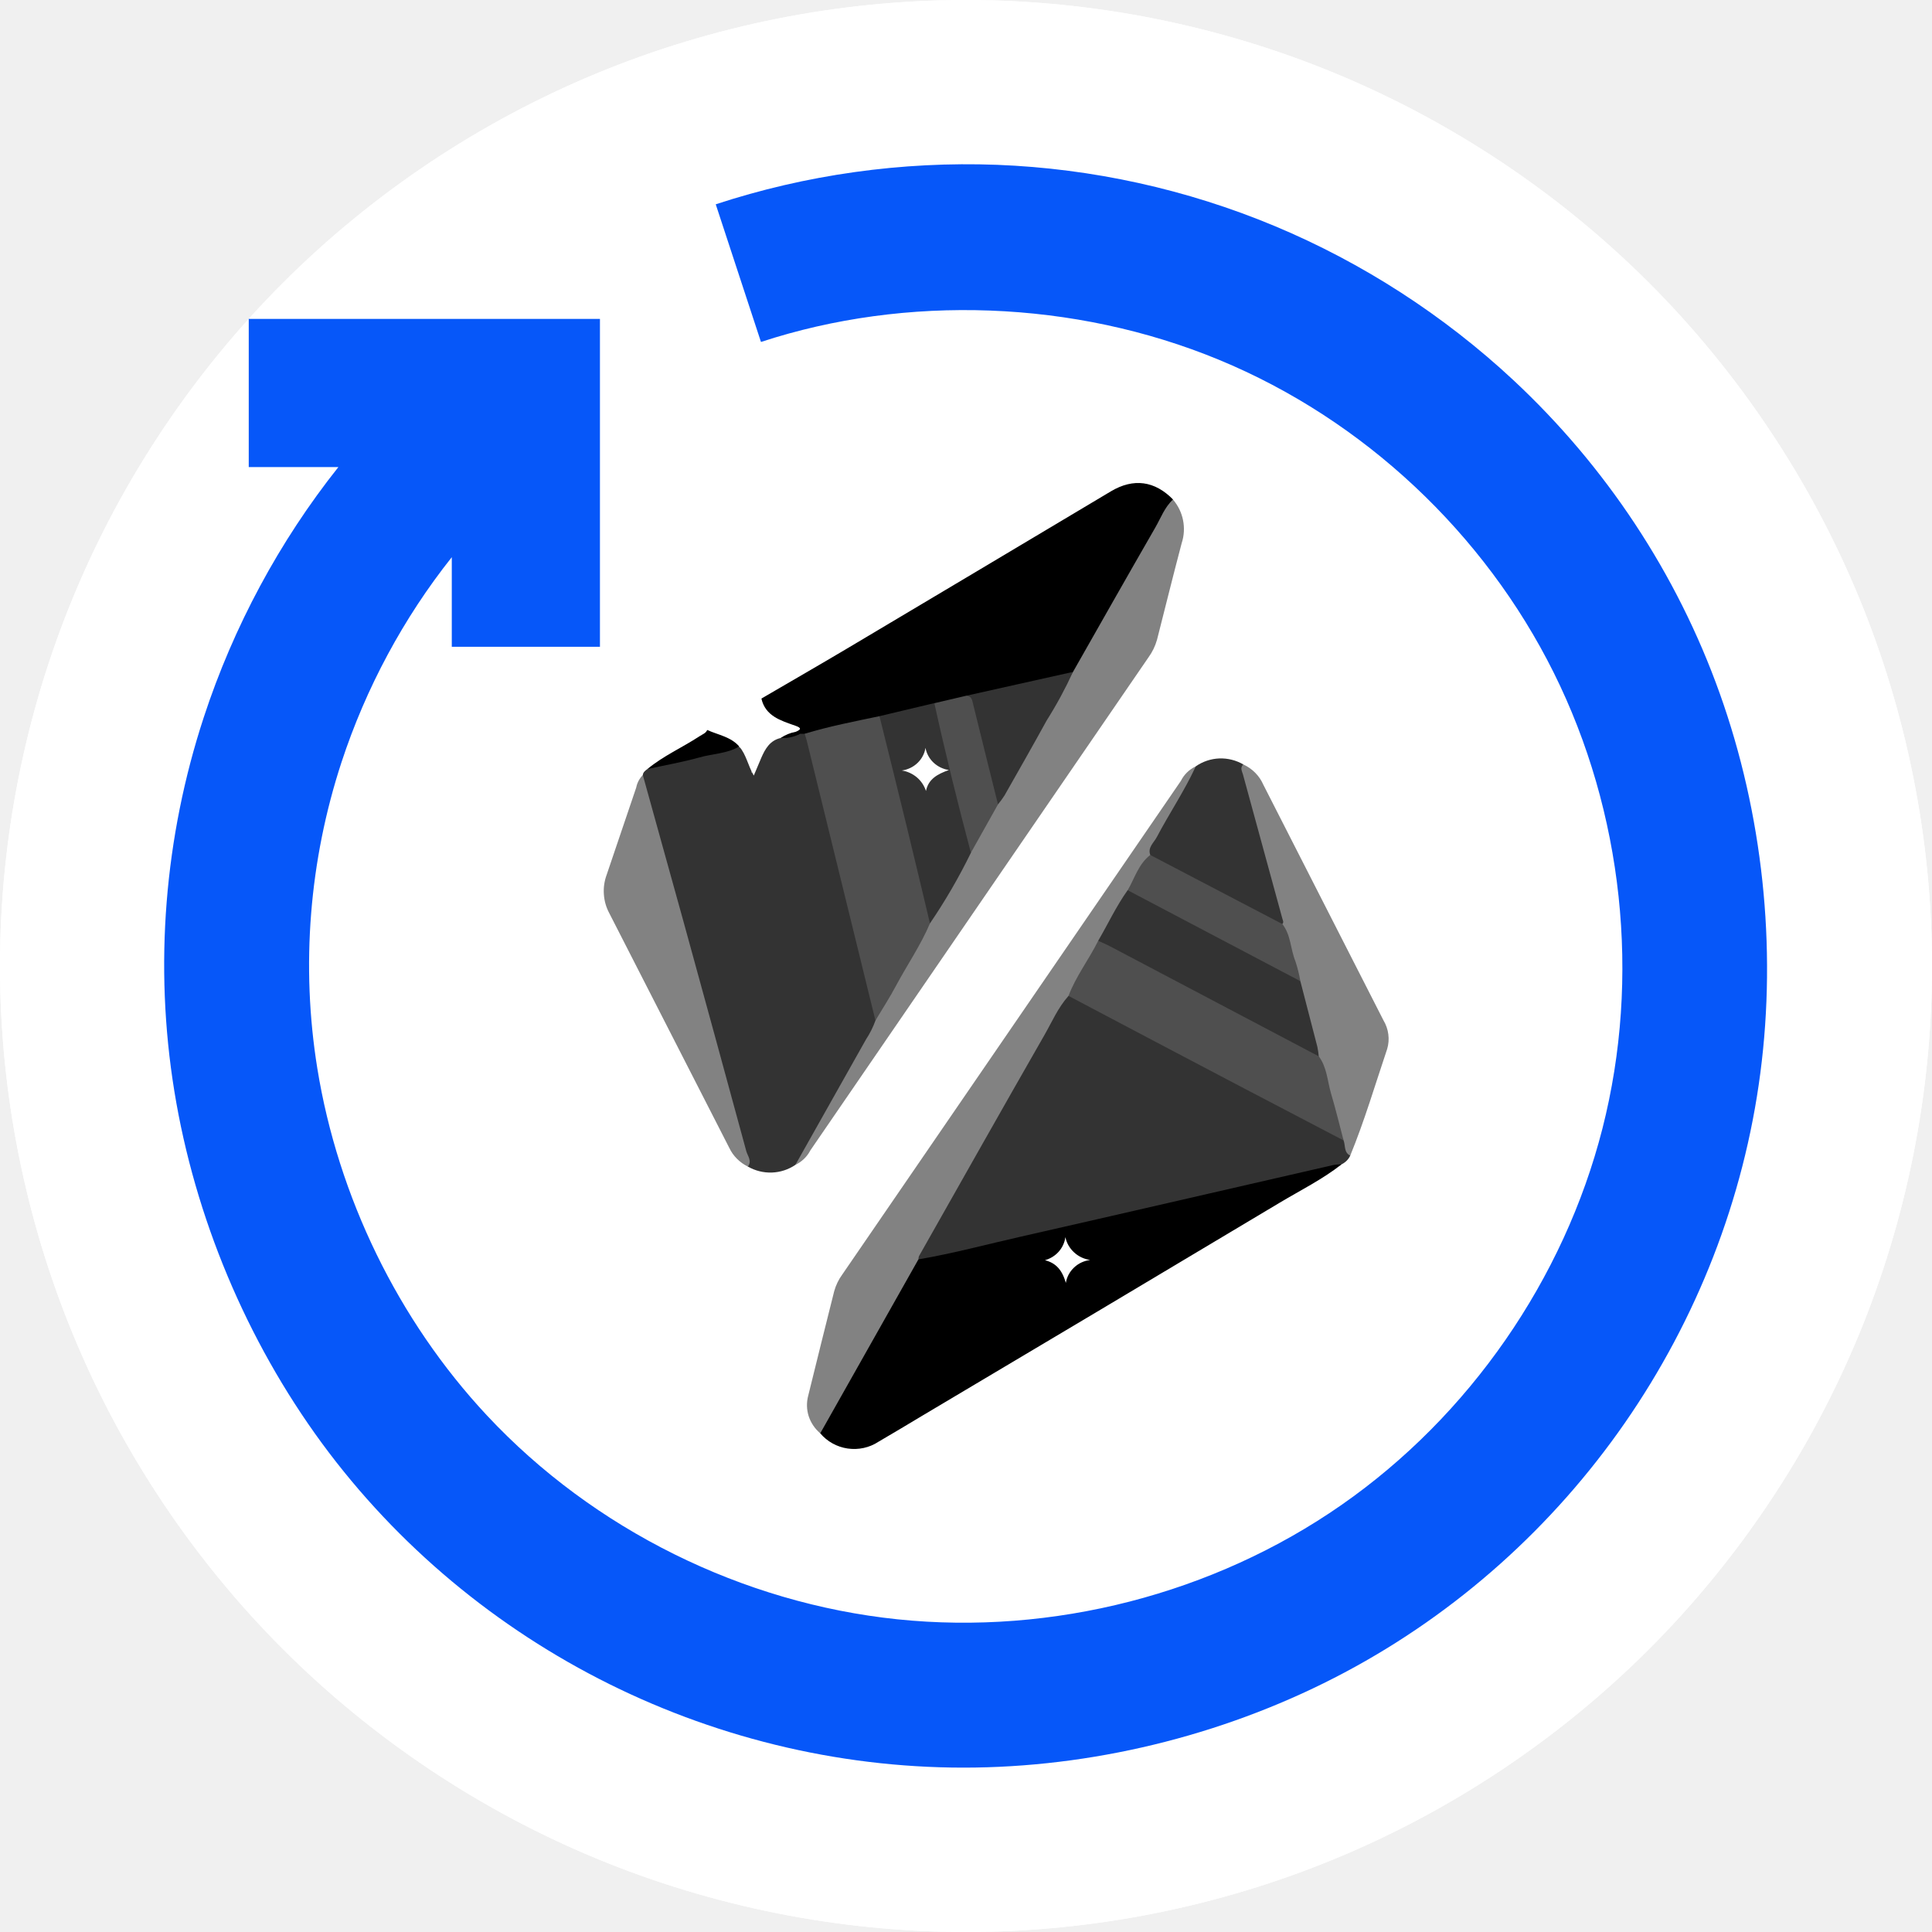
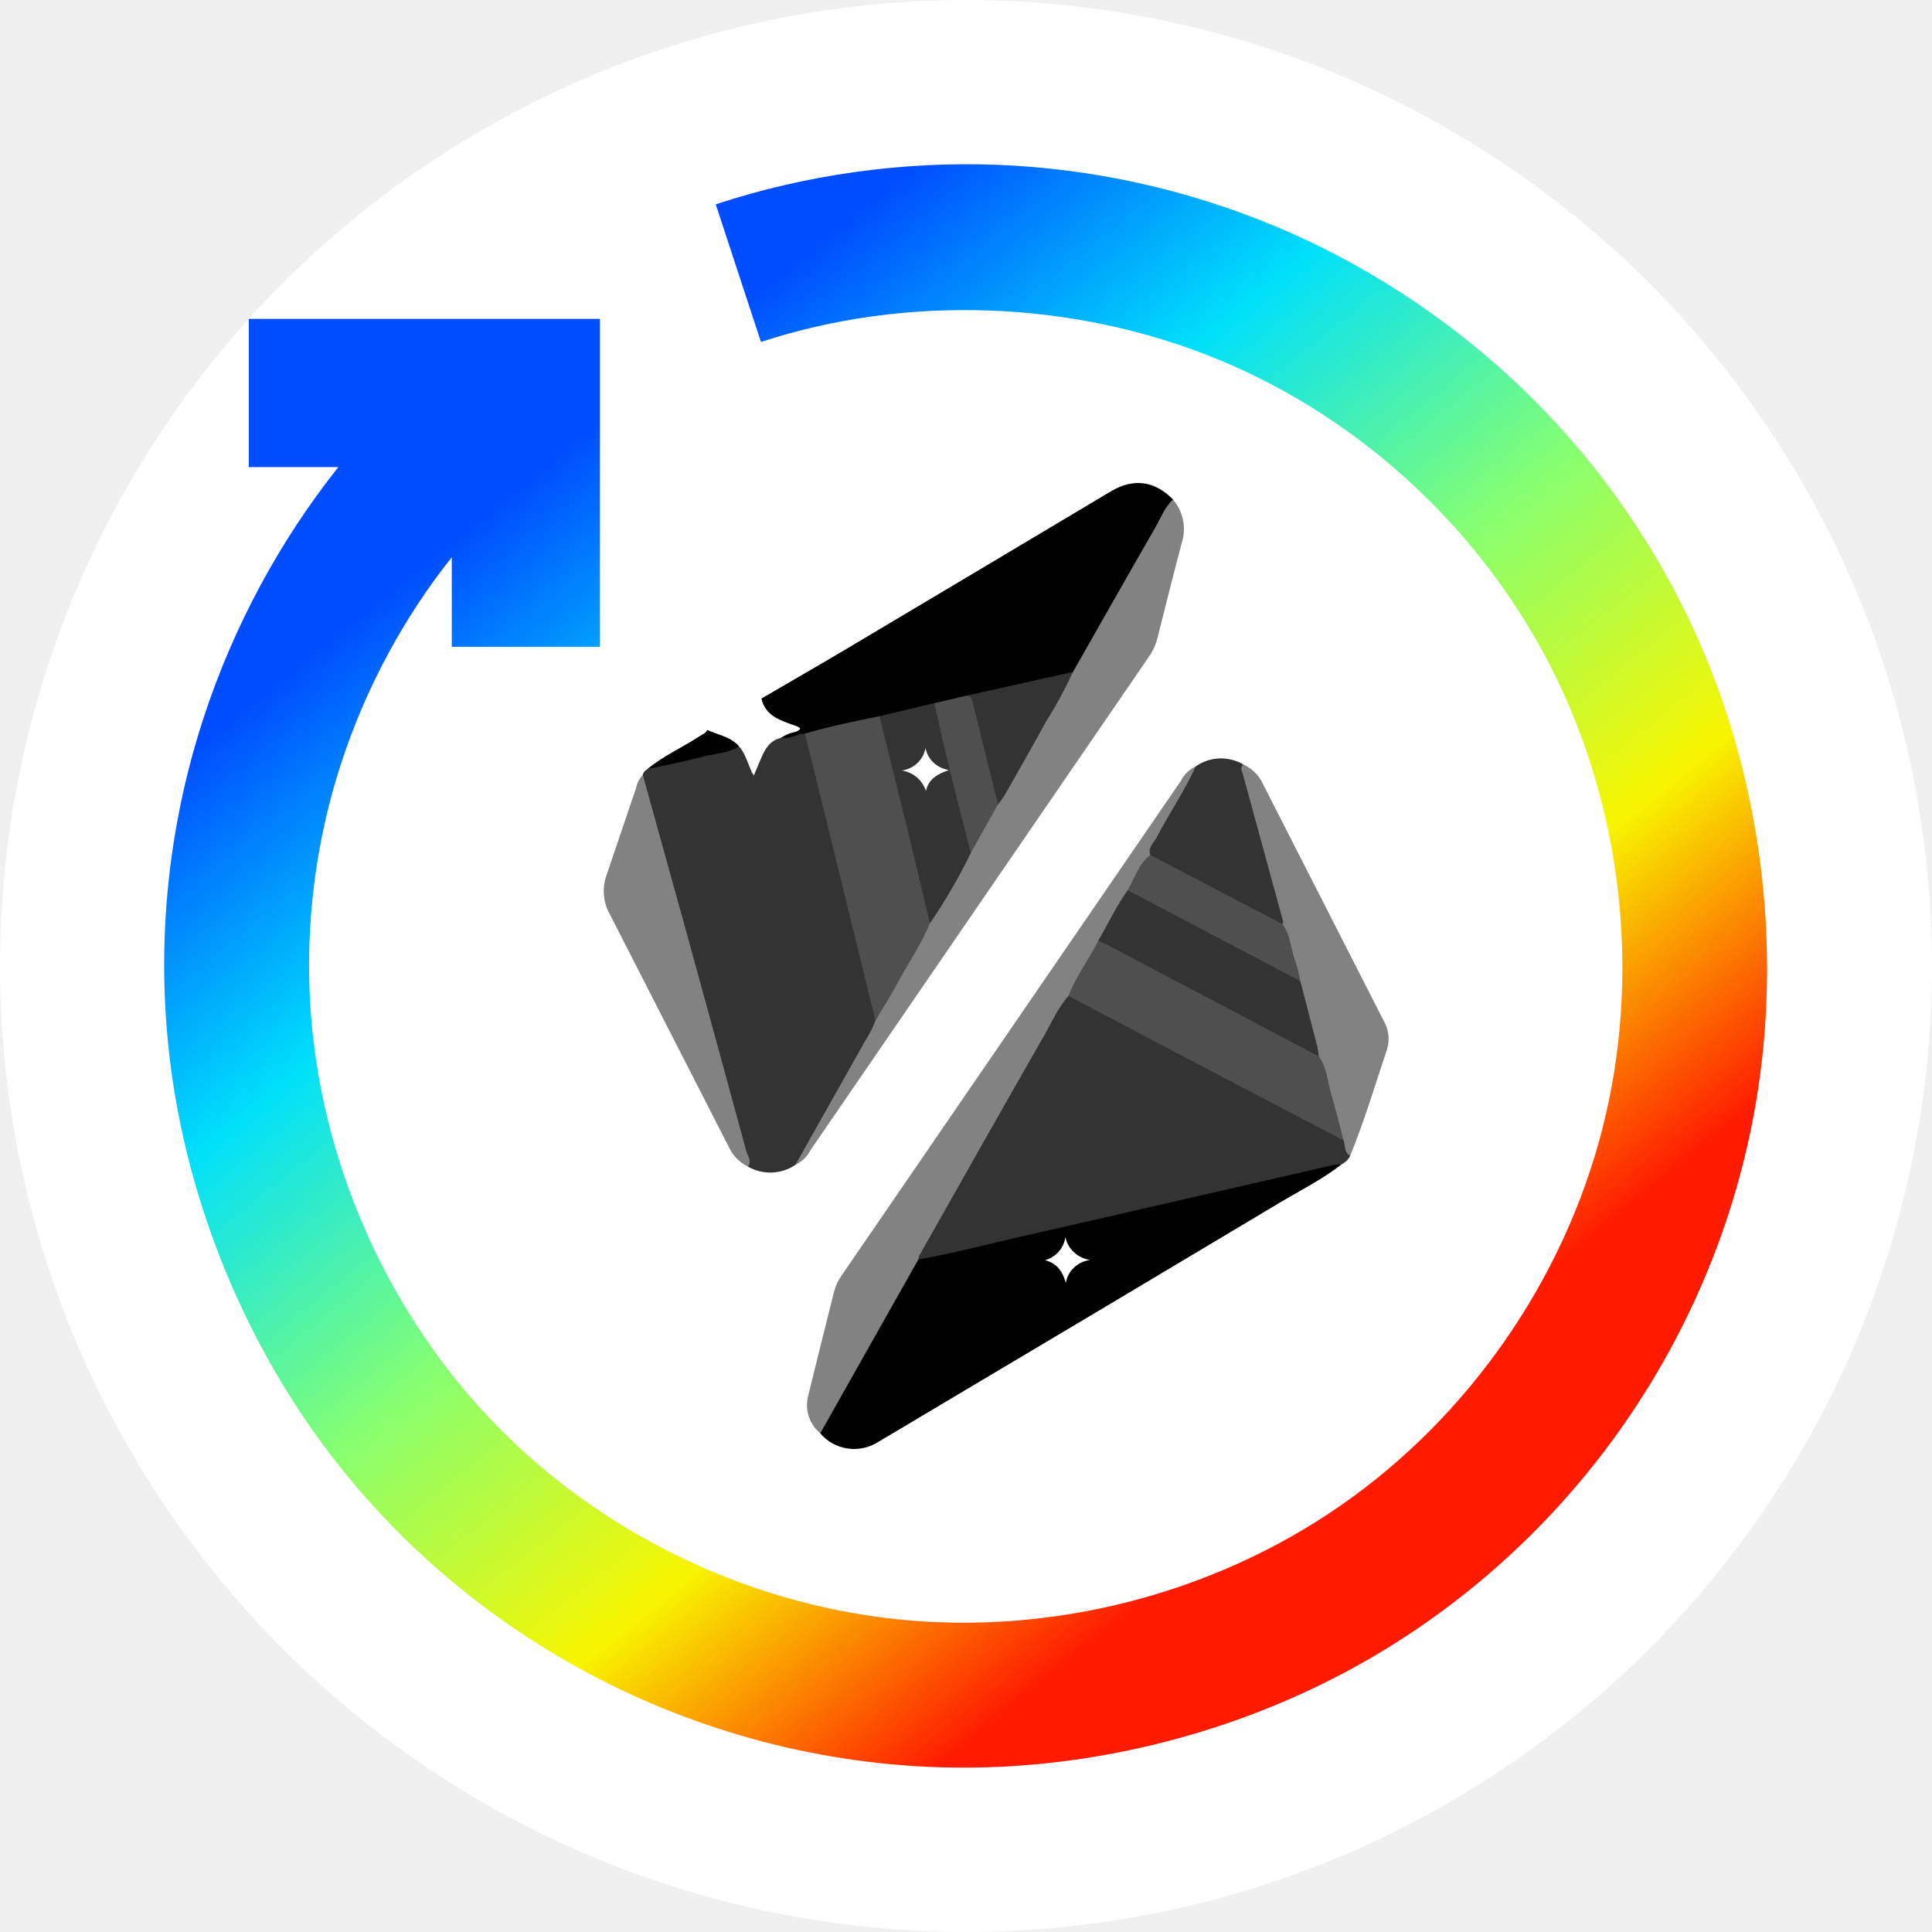
<svg xmlns="http://www.w3.org/2000/svg" width="32" height="32" viewBox="0 0 32 32" fill="none">
  <path fill-rule="evenodd" clip-rule="evenodd" d="M32 16C32 13.906 31.583 11.812 30.782 9.877C29.98 7.942 28.794 6.167 27.314 4.686C25.833 3.205 24.058 2.02 22.123 1.218C20.188 0.417 18.094 0 16 0C13.906 0 11.812 0.417 9.877 1.218C7.942 2.02 6.167 3.205 4.686 4.686C3.205 6.167 2.019 7.942 1.218 9.877C0.416 11.812 0 13.906 0 16C0 18.094 0.416 20.188 1.218 22.123C2.019 24.058 3.205 25.833 4.686 27.314C6.167 28.795 7.942 29.981 9.877 30.782C11.812 31.583 13.906 32 16 32C18.094 32 20.188 31.583 22.123 30.782C24.058 29.981 25.833 28.795 27.314 27.314C28.794 25.833 29.98 24.058 30.782 22.123C31.583 20.188 32 18.094 32 16Z" fill="white" />
-   <path fill-rule="evenodd" clip-rule="evenodd" d="M11.855 3.384C13.345 2.894 14.938 2.67 16.516 2.73C18.094 2.791 19.658 3.136 21.113 3.744C22.568 4.352 23.915 5.223 25.067 6.297C26.592 7.719 27.775 9.497 28.485 11.487C29.195 13.476 29.431 15.676 29.157 17.771C28.884 19.866 28.1 21.855 26.914 23.566C25.728 25.277 24.14 26.708 22.274 27.7C20.409 28.692 18.266 29.244 16.154 29.276C14.042 29.308 11.96 28.82 10.095 27.895C8.231 26.97 6.583 25.606 5.332 23.904C4.082 22.201 3.227 20.159 2.888 18.075C2.549 15.991 2.725 13.864 3.375 11.881C3.866 10.382 4.628 8.964 5.605 7.736H4.12V5.282H9.937V10.713H7.483V9.229C6.683 10.235 6.059 11.397 5.656 12.626C5.124 14.251 4.981 15.995 5.256 17.697C5.599 19.814 6.589 21.865 8.067 23.446C9.834 25.336 12.3 26.554 14.866 26.821C17.432 27.087 20.099 26.403 22.217 24.928C24.335 23.454 25.905 21.19 26.542 18.69C27.179 16.189 26.884 13.452 25.735 11.142C24.586 8.832 22.584 6.948 20.189 5.959C17.794 4.969 15.008 4.874 12.604 5.664L11.855 3.384Z" fill="url(#paint0_linear_620_5480)" />
-   <path fill-rule="evenodd" clip-rule="evenodd" d="M32 16C32 13.906 31.583 11.812 30.782 9.877C29.98 7.942 28.794 6.167 27.314 4.686C25.833 3.205 24.058 2.02 22.123 1.218C20.188 0.417 18.094 0 16 0C13.906 0 11.812 0.417 9.877 1.218C7.942 2.02 6.167 3.205 4.686 4.686C3.205 6.167 2.019 7.942 1.218 9.877C0.416 11.812 0 13.906 0 16C0 18.094 0.416 20.188 1.218 22.123C2.019 24.058 3.205 25.833 4.686 27.314C6.167 28.795 7.942 29.981 9.877 30.782C11.812 31.583 13.906 32 16 32C18.094 32 20.188 31.583 22.123 30.782C24.058 29.981 25.833 28.795 27.314 27.314C28.794 25.833 29.98 24.058 30.782 22.123C31.583 20.188 32 18.094 32 16Z" fill="white" />
-   <path fill-rule="evenodd" clip-rule="evenodd" d="M11.855 3.384C13.345 2.894 14.938 2.67 16.516 2.73C18.094 2.791 19.658 3.136 21.113 3.744C22.568 4.352 23.915 5.223 25.067 6.297C26.592 7.719 27.775 9.497 28.485 11.487C29.195 13.476 29.431 15.676 29.157 17.771C28.884 19.866 28.1 21.855 26.914 23.566C25.728 25.277 24.14 26.708 22.274 27.7C20.409 28.692 18.266 29.244 16.154 29.276C14.042 29.308 11.96 28.82 10.095 27.895C8.231 26.97 6.583 25.606 5.332 23.904C4.082 22.201 3.227 20.159 2.888 18.075C2.549 15.991 2.725 13.864 3.375 11.881C3.866 10.382 4.628 8.964 5.605 7.736H4.12V5.282H9.937V10.713H7.483V9.229C6.683 10.235 6.059 11.397 5.656 12.626C5.124 14.251 4.981 15.995 5.256 17.697C5.599 19.814 6.589 21.865 8.067 23.446C9.834 25.336 12.3 26.554 14.866 26.821C17.432 27.087 20.099 26.403 22.217 24.928C24.335 23.454 25.905 21.19 26.542 18.69C27.179 16.189 26.884 13.452 25.735 11.142C24.586 8.832 22.584 6.948 20.189 5.959C17.794 4.969 15.008 4.874 12.604 5.664L11.855 3.384Z" fill="#0657F9" />
+   <path fill-rule="evenodd" clip-rule="evenodd" d="M11.855 3.384C13.345 2.894 14.938 2.67 16.516 2.73C18.094 2.791 19.658 3.136 21.113 3.744C22.568 4.352 23.915 5.223 25.067 6.297C26.592 7.719 27.775 9.497 28.485 11.487C29.195 13.476 29.431 15.676 29.157 17.771C28.884 19.866 28.1 21.855 26.914 23.566C25.728 25.277 24.14 26.708 22.275 27.7C20.409 28.692 18.266 29.244 16.154 29.276C14.042 29.308 11.96 28.82 10.095 27.895C8.231 26.97 6.583 25.606 5.332 23.904C4.082 22.201 3.227 20.159 2.888 18.075C2.549 15.991 2.725 13.864 3.375 11.881C3.866 10.382 4.628 8.964 5.605 7.736H4.12V5.282H9.937V10.713H7.483V9.229C6.683 10.235 6.059 11.397 5.656 12.626C5.124 14.251 4.981 15.995 5.256 17.697C5.599 19.814 6.589 21.865 8.067 23.446C9.834 25.336 12.3 26.554 14.866 26.821C17.432 27.087 20.099 26.403 22.217 24.928C24.335 23.454 25.905 21.19 26.542 18.69C27.179 16.189 26.884 13.452 25.735 11.142C24.586 8.832 22.584 6.948 20.189 5.959C17.795 4.969 15.008 4.874 12.604 5.664L11.855 3.384Z" fill="url(#paint0_linear_631_15171)" />
  <path d="M13.174 19.294C13.059 19.372 12.924 19.416 12.785 19.421C12.645 19.426 12.507 19.391 12.387 19.322C12.205 18.74 12.069 18.146 11.903 17.56C11.484 16.071 11.082 14.578 10.669 13.086C10.641 13.006 10.633 12.921 10.647 12.837C10.652 12.789 10.688 12.764 10.723 12.738C11.114 12.553 11.55 12.524 11.96 12.408C12.043 12.385 12.128 12.367 12.214 12.354C12.296 12.397 12.363 12.463 12.405 12.543C12.447 12.623 12.462 12.714 12.449 12.803C12.58 12.563 12.605 12.252 12.946 12.183C13.051 12.17 13.156 12.151 13.258 12.125C13.289 12.123 13.32 12.131 13.345 12.148C13.394 12.196 13.424 12.259 13.432 12.326C13.789 13.797 14.149 15.267 14.512 16.736C14.527 16.782 14.535 16.831 14.537 16.879C14.52 17.076 14.389 17.223 14.297 17.386C13.973 17.961 13.654 18.537 13.32 19.106C13.28 19.174 13.231 19.238 13.174 19.294V19.294Z" fill="#333333" />
  <path d="M22.364 19.141C22.335 19.204 22.284 19.254 22.221 19.285C21.922 19.421 21.595 19.461 21.279 19.533C19.973 19.833 18.667 20.136 17.359 20.433C16.718 20.579 16.078 20.731 15.436 20.873C15.37 20.895 15.3 20.899 15.232 20.883C15.14 20.817 15.206 20.752 15.238 20.692C15.483 20.227 15.754 19.775 16.014 19.316C16.47 18.512 16.921 17.705 17.384 16.905C17.47 16.756 17.513 16.572 17.69 16.482C17.866 16.525 18.033 16.598 18.183 16.697C19.002 17.131 19.822 17.561 20.64 17.996C21.183 18.285 21.737 18.555 22.266 18.869C22.312 18.955 22.345 19.047 22.364 19.141V19.141Z" fill="#333333" />
  <path d="M15.212 20.859C15.785 20.762 16.345 20.61 16.911 20.482C18.638 20.09 20.364 19.69 22.09 19.295C22.134 19.288 22.177 19.285 22.221 19.285C21.904 19.534 21.541 19.714 21.195 19.921C19.217 21.104 17.237 22.284 15.255 23.461C15.02 23.601 14.787 23.743 14.55 23.88C14.401 23.978 14.219 24.018 14.04 23.992C13.862 23.966 13.7 23.876 13.586 23.74C13.545 23.681 13.586 23.635 13.613 23.589C14.105 22.715 14.598 21.841 15.098 20.971C15.125 20.924 15.148 20.871 15.212 20.859Z" fill="black" />
  <path d="M13.328 12.154L13.25 12.154C13.21 12.179 13.18 12.174 13.163 12.128C13.06 12.106 13.308 12.102 13.165 12.057C12.957 11.991 12.725 11.943 12.63 11.707C12.613 11.663 12.584 11.62 12.612 11.57C13.095 11.288 13.579 11.01 14.06 10.724C15.508 9.863 16.954 9.001 18.4 8.138C18.776 7.914 19.128 7.965 19.43 8.274C19.29 8.622 19.076 8.932 18.894 9.258C18.578 9.825 18.254 10.388 17.934 10.954C17.897 11.039 17.838 11.112 17.761 11.166C17.184 11.325 16.601 11.458 16.012 11.566C15.838 11.611 15.664 11.657 15.488 11.695C15.186 11.772 14.883 11.849 14.576 11.907C14.239 11.979 13.903 12.056 13.568 12.136C13.492 12.166 13.408 12.172 13.328 12.154Z" fill="black" />
  <path d="M15.212 20.859C14.67 21.819 14.128 22.78 13.586 23.74C13.496 23.664 13.43 23.566 13.394 23.455C13.359 23.345 13.357 23.227 13.387 23.115C13.529 22.538 13.672 21.962 13.817 21.386C13.845 21.286 13.89 21.192 13.952 21.108C15.821 18.383 17.69 15.659 19.559 12.934C19.611 12.829 19.698 12.744 19.806 12.693C19.846 12.773 19.788 12.833 19.756 12.895C19.583 13.226 19.389 13.546 19.207 13.872C19.151 13.966 19.104 14.066 19.067 14.169C18.934 14.36 18.813 14.558 18.704 14.763C18.539 15.043 18.38 15.325 18.228 15.611C18.083 15.877 17.92 16.133 17.781 16.401C17.765 16.441 17.736 16.474 17.698 16.495C17.523 16.69 17.423 16.928 17.296 17.149C16.599 18.365 15.911 19.587 15.221 20.806C15.215 20.823 15.212 20.841 15.212 20.859Z" fill="#828282" />
-   <path d="M17.772 11.129C18.226 10.331 18.678 9.531 19.137 8.735C19.227 8.578 19.289 8.403 19.428 8.274C19.513 8.373 19.57 8.491 19.595 8.616C19.62 8.742 19.613 8.872 19.573 8.994C19.432 9.527 19.3 10.062 19.164 10.596C19.134 10.702 19.086 10.801 19.021 10.89C17.154 13.611 15.288 16.332 13.422 19.054C13.369 19.158 13.281 19.242 13.174 19.294C13.564 18.601 13.954 17.907 14.345 17.214C14.409 17.117 14.461 17.012 14.5 16.904C14.598 16.591 14.796 16.328 14.949 16.043C15.086 15.79 15.235 15.542 15.371 15.289C15.613 14.908 15.822 14.511 16.045 14.12C16.194 13.849 16.343 13.578 16.499 13.31C16.846 12.721 17.176 12.122 17.515 11.529C17.584 11.386 17.67 11.252 17.772 11.129V11.129Z" fill="#828282" />
+   <path d="M17.772 11.129C18.226 10.331 18.678 9.531 19.137 8.735C19.227 8.578 19.289 8.403 19.428 8.274C19.513 8.373 19.57 8.491 19.595 8.616C19.62 8.742 19.613 8.872 19.573 8.994C19.431 9.527 19.3 10.062 19.164 10.596C19.134 10.702 19.086 10.801 19.021 10.89C17.154 13.611 15.288 16.332 13.422 19.054C13.369 19.158 13.281 19.242 13.174 19.294C13.564 18.601 13.954 17.907 14.345 17.214C14.409 17.117 14.461 17.012 14.5 16.904C14.598 16.591 14.796 16.328 14.949 16.043C15.086 15.79 15.235 15.542 15.371 15.289C15.613 14.908 15.822 14.511 16.045 14.12C16.194 13.849 16.343 13.578 16.499 13.31C16.846 12.721 17.176 12.122 17.515 11.529C17.584 11.386 17.67 11.252 17.772 11.129V11.129Z" fill="#828282" />
  <path d="M22.364 19.141C22.256 19.087 22.287 18.975 22.254 18.889C22.088 18.612 22.067 18.292 21.968 17.995C21.925 17.826 21.871 17.659 21.804 17.497C21.716 17.084 21.572 16.684 21.488 16.269C21.417 15.944 21.326 15.624 21.213 15.311C20.992 14.506 20.773 13.7 20.554 12.894C20.533 12.816 20.467 12.721 20.594 12.662C20.742 12.73 20.86 12.849 20.924 12.996C21.588 14.297 22.252 15.599 22.915 16.901C22.957 16.972 22.985 17.05 22.995 17.132C23.006 17.213 22.999 17.296 22.976 17.374C22.777 17.965 22.601 18.563 22.364 19.141Z" fill="#828282" />
  <path d="M10.647 12.837C10.868 13.634 11.089 14.431 11.311 15.229C11.663 16.507 12.013 17.787 12.361 19.067C12.383 19.147 12.459 19.23 12.387 19.322C12.252 19.256 12.143 19.147 12.08 19.014C11.418 17.717 10.755 16.42 10.091 15.124C10.039 15.027 10.009 14.921 10.002 14.812C9.994 14.702 10.01 14.593 10.048 14.49C10.213 14.008 10.373 13.525 10.538 13.044C10.553 12.966 10.591 12.894 10.647 12.837V12.837Z" fill="#828282" />
-   <path d="M20.594 12.662C20.534 12.716 20.572 12.773 20.588 12.83C20.806 13.626 21.024 14.423 21.241 15.219C21.249 15.247 21.266 15.276 21.24 15.305C21.206 15.31 21.172 15.309 21.138 15.3C21.105 15.291 21.074 15.276 21.047 15.255C20.414 14.927 19.786 14.589 19.152 14.261C19.108 14.239 19.063 14.215 19.052 14.161C19.006 14.035 19.111 13.959 19.159 13.867C19.367 13.472 19.619 13.099 19.806 12.693C19.92 12.613 20.055 12.568 20.195 12.562C20.335 12.557 20.474 12.592 20.594 12.662V12.662Z" fill="#333333" />
+   <path d="M20.594 12.662C20.534 12.716 20.572 12.773 20.588 12.83C20.806 13.626 21.024 14.423 21.241 15.219C21.249 15.247 21.266 15.276 21.24 15.305C21.206 15.31 21.172 15.309 21.138 15.3C21.105 15.291 21.074 15.276 21.047 15.255C20.414 14.927 19.786 14.589 19.152 14.261C19.108 14.239 19.063 14.215 19.052 14.161C19.007 14.035 19.111 13.959 19.159 13.867C19.367 13.472 19.619 13.099 19.806 12.693C19.92 12.613 20.055 12.568 20.195 12.562C20.335 12.557 20.474 12.592 20.594 12.662V12.662Z" fill="#333333" />
  <path d="M12.611 11.57C12.678 11.862 12.932 11.935 13.173 12.02C13.286 12.059 13.264 12.086 13.175 12.123C13.112 12.198 13.014 12.192 12.931 12.223C12.752 12.265 12.675 12.402 12.61 12.55C12.569 12.644 12.53 12.739 12.485 12.846C12.388 12.679 12.361 12.5 12.244 12.364C12.068 12.271 11.862 12.234 11.714 12.091C11.691 12.066 11.698 12.052 11.731 12.044C12.135 11.952 12.388 11.712 12.466 11.264L12.611 11.57Z" fill="white" />
  <path d="M11.714 12.091C11.895 12.173 12.105 12.203 12.244 12.364C12.043 12.483 11.807 12.483 11.59 12.544C11.305 12.624 11.012 12.674 10.723 12.738C10.986 12.519 11.303 12.381 11.587 12.194C11.633 12.163 11.689 12.147 11.714 12.091Z" fill="black" />
  <path d="M15.403 15.294C15.251 15.654 15.028 15.977 14.844 16.321C14.738 16.52 14.616 16.709 14.5 16.903C14.12 15.354 13.74 13.806 13.36 12.258C13.351 12.223 13.338 12.188 13.328 12.153C13.734 12.03 14.152 11.949 14.567 11.862C14.628 11.915 14.667 11.988 14.676 12.068C14.926 13.071 15.172 14.076 15.415 15.081C15.44 15.151 15.436 15.227 15.403 15.294V15.294Z" fill="#4F4F4F" />
  <path d="M12.931 12.223C13.004 12.173 13.088 12.138 13.176 12.122L13.25 12.154C13.153 12.207 13.042 12.231 12.931 12.223V12.223Z" fill="black" />
  <path d="M21.843 17.496C21.979 17.678 21.985 17.901 22.045 18.107C22.122 18.366 22.185 18.628 22.254 18.889C21.671 18.584 21.087 18.278 20.503 17.973C19.567 17.481 18.632 16.989 17.698 16.495C17.82 16.17 18.036 15.893 18.189 15.583C18.271 15.546 18.335 15.594 18.4 15.629C19.492 16.216 20.592 16.789 21.689 17.367C21.753 17.394 21.806 17.439 21.843 17.496V17.496Z" fill="#4F4F4F" />
  <path d="M17.308 20.873C17.396 20.848 17.476 20.799 17.536 20.731C17.596 20.663 17.634 20.58 17.646 20.491C17.666 20.587 17.716 20.675 17.79 20.743C17.863 20.811 17.956 20.855 18.056 20.869C17.956 20.882 17.862 20.925 17.79 20.994C17.717 21.062 17.669 21.152 17.654 21.249C17.592 21.034 17.489 20.919 17.308 20.873Z" fill="white" />
  <path d="M15.403 15.294C15.276 14.763 15.151 14.231 15.021 13.701C14.872 13.087 14.719 12.475 14.567 11.862L15.475 11.646C15.522 11.696 15.552 11.758 15.561 11.824C15.728 12.508 15.893 13.192 16.065 13.874C16.095 13.954 16.1 14.041 16.082 14.124C15.884 14.529 15.658 14.92 15.403 15.294V15.294Z" fill="#333333" />
  <path d="M17.772 11.129C17.645 11.406 17.5 11.674 17.337 11.932C17.108 12.349 16.872 12.763 16.637 13.177C16.604 13.228 16.568 13.277 16.53 13.323C16.444 13.273 16.437 13.183 16.418 13.103C16.325 12.708 16.226 12.315 16.131 11.921C16.101 11.785 16.058 11.652 16.002 11.524L17.772 11.129Z" fill="#333333" />
-   <path d="M16.002 11.524C16.096 11.528 16.102 11.595 16.118 11.663C16.254 12.217 16.392 12.77 16.53 13.323L16.081 14.124C15.863 13.302 15.658 12.477 15.476 11.647L16.002 11.524Z" fill="#4F4F4F" />
+   <path d="M16.002 11.524C16.096 11.528 16.101 11.595 16.118 11.663C16.254 12.217 16.392 12.77 16.53 13.323L16.081 14.124C15.863 13.302 15.658 12.477 15.476 11.647L16.002 11.524Z" fill="#4F4F4F" />
  <path d="M21.843 17.496C20.693 16.889 19.542 16.283 18.392 15.677C18.326 15.642 18.257 15.614 18.189 15.583C18.352 15.304 18.488 15.01 18.677 14.745C18.795 14.724 18.881 14.797 18.971 14.846C19.766 15.276 20.572 15.684 21.367 16.114C21.437 16.142 21.497 16.19 21.538 16.251C21.632 16.613 21.726 16.974 21.819 17.336C21.83 17.389 21.838 17.442 21.843 17.496V17.496Z" fill="#333333" />
  <path d="M21.538 16.251L18.678 14.745C18.795 14.545 18.856 14.312 19.052 14.161L21.24 15.305C21.382 15.486 21.373 15.717 21.455 15.918C21.491 16.027 21.519 16.139 21.538 16.251Z" fill="#4F4F4F" />
  <path d="M14.937 12.762C15.035 12.748 15.126 12.705 15.197 12.637C15.267 12.57 15.314 12.482 15.329 12.387C15.346 12.48 15.392 12.565 15.462 12.631C15.532 12.697 15.621 12.74 15.717 12.754C15.517 12.824 15.377 12.908 15.337 13.101C15.309 13.014 15.257 12.936 15.187 12.876C15.116 12.816 15.029 12.776 14.937 12.762V12.762Z" fill="white" />
  <defs>
-     <linearGradient id="paint0_linear_620_5480" x1="2.043" y1="13.297" x2="15.222" y2="29.576" gradientUnits="userSpaceOnUse">
+     <linearGradient id="paint0_linear_631_15171" x1="2.043" y1="13.297" x2="15.222" y2="29.576" gradientUnits="userSpaceOnUse">
      <stop stop-color="#004CFF" />
      <stop offset="0.252" stop-color="#00E0FB" />
      <stop offset="0.506" stop-color="#87FF70" />
      <stop offset="0.755" stop-color="#F8F500" />
      <stop offset="1" stop-color="#FF1A00" />
    </linearGradient>
  </defs>
</svg>
